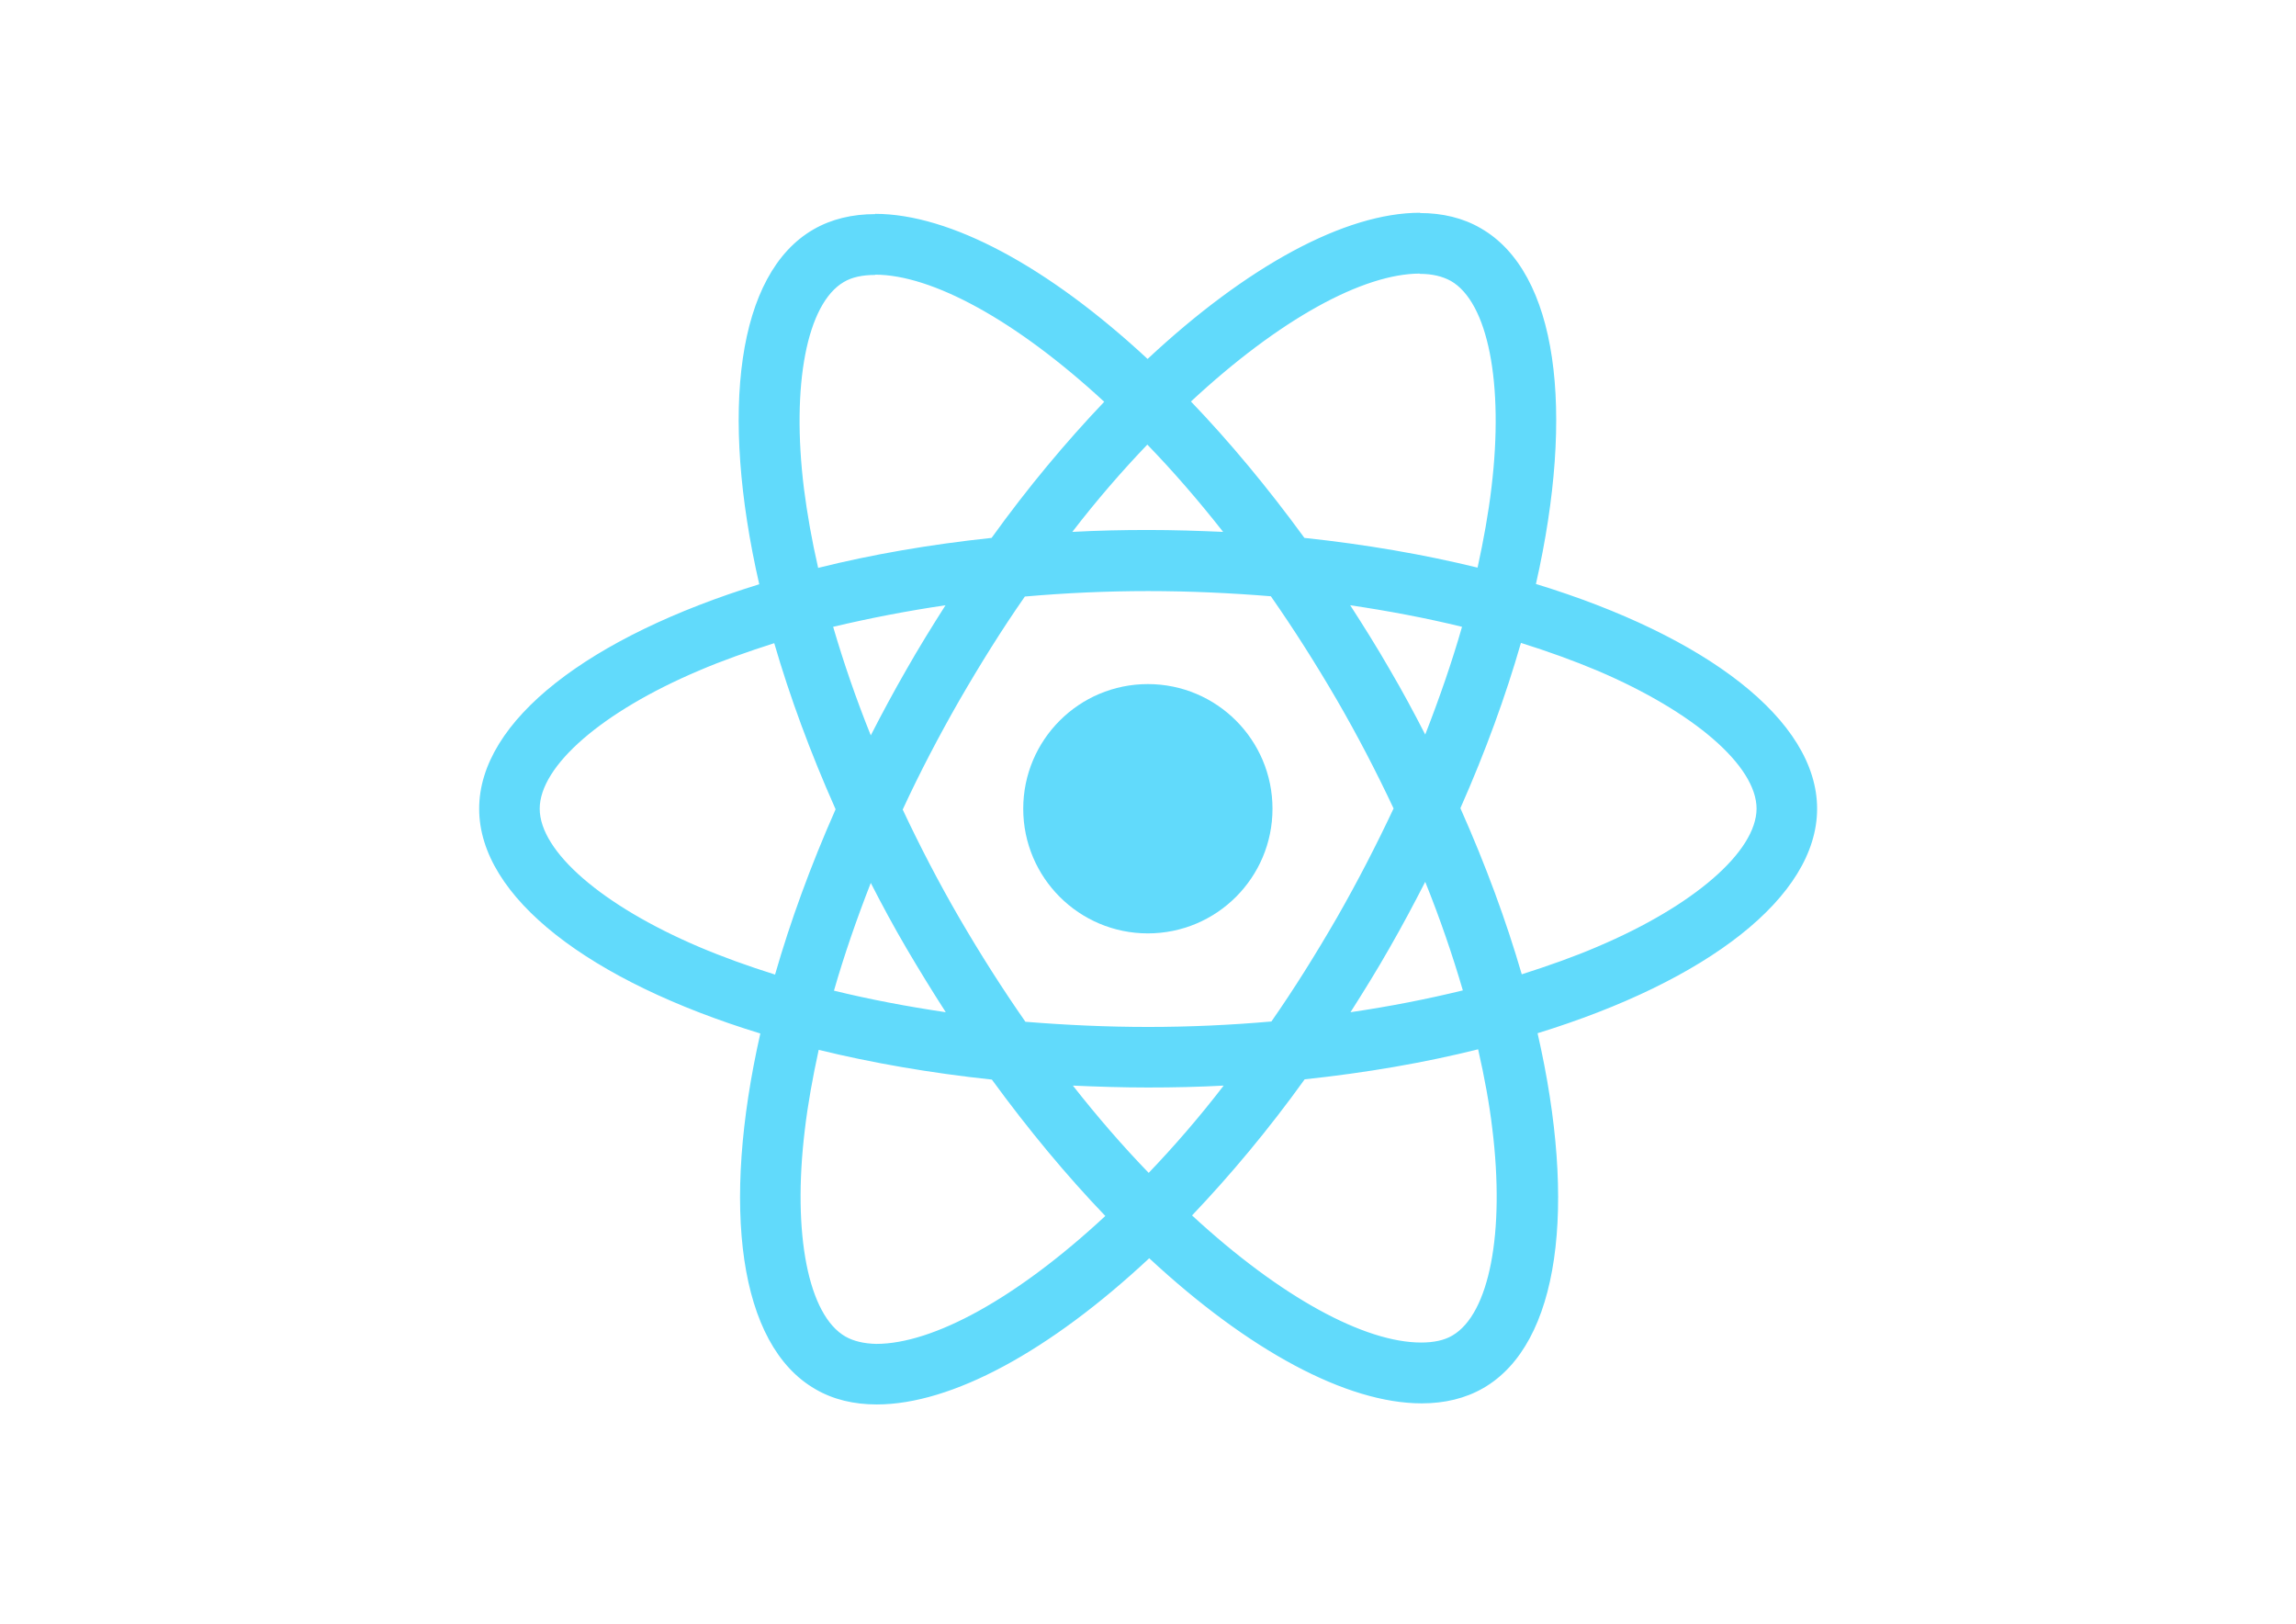
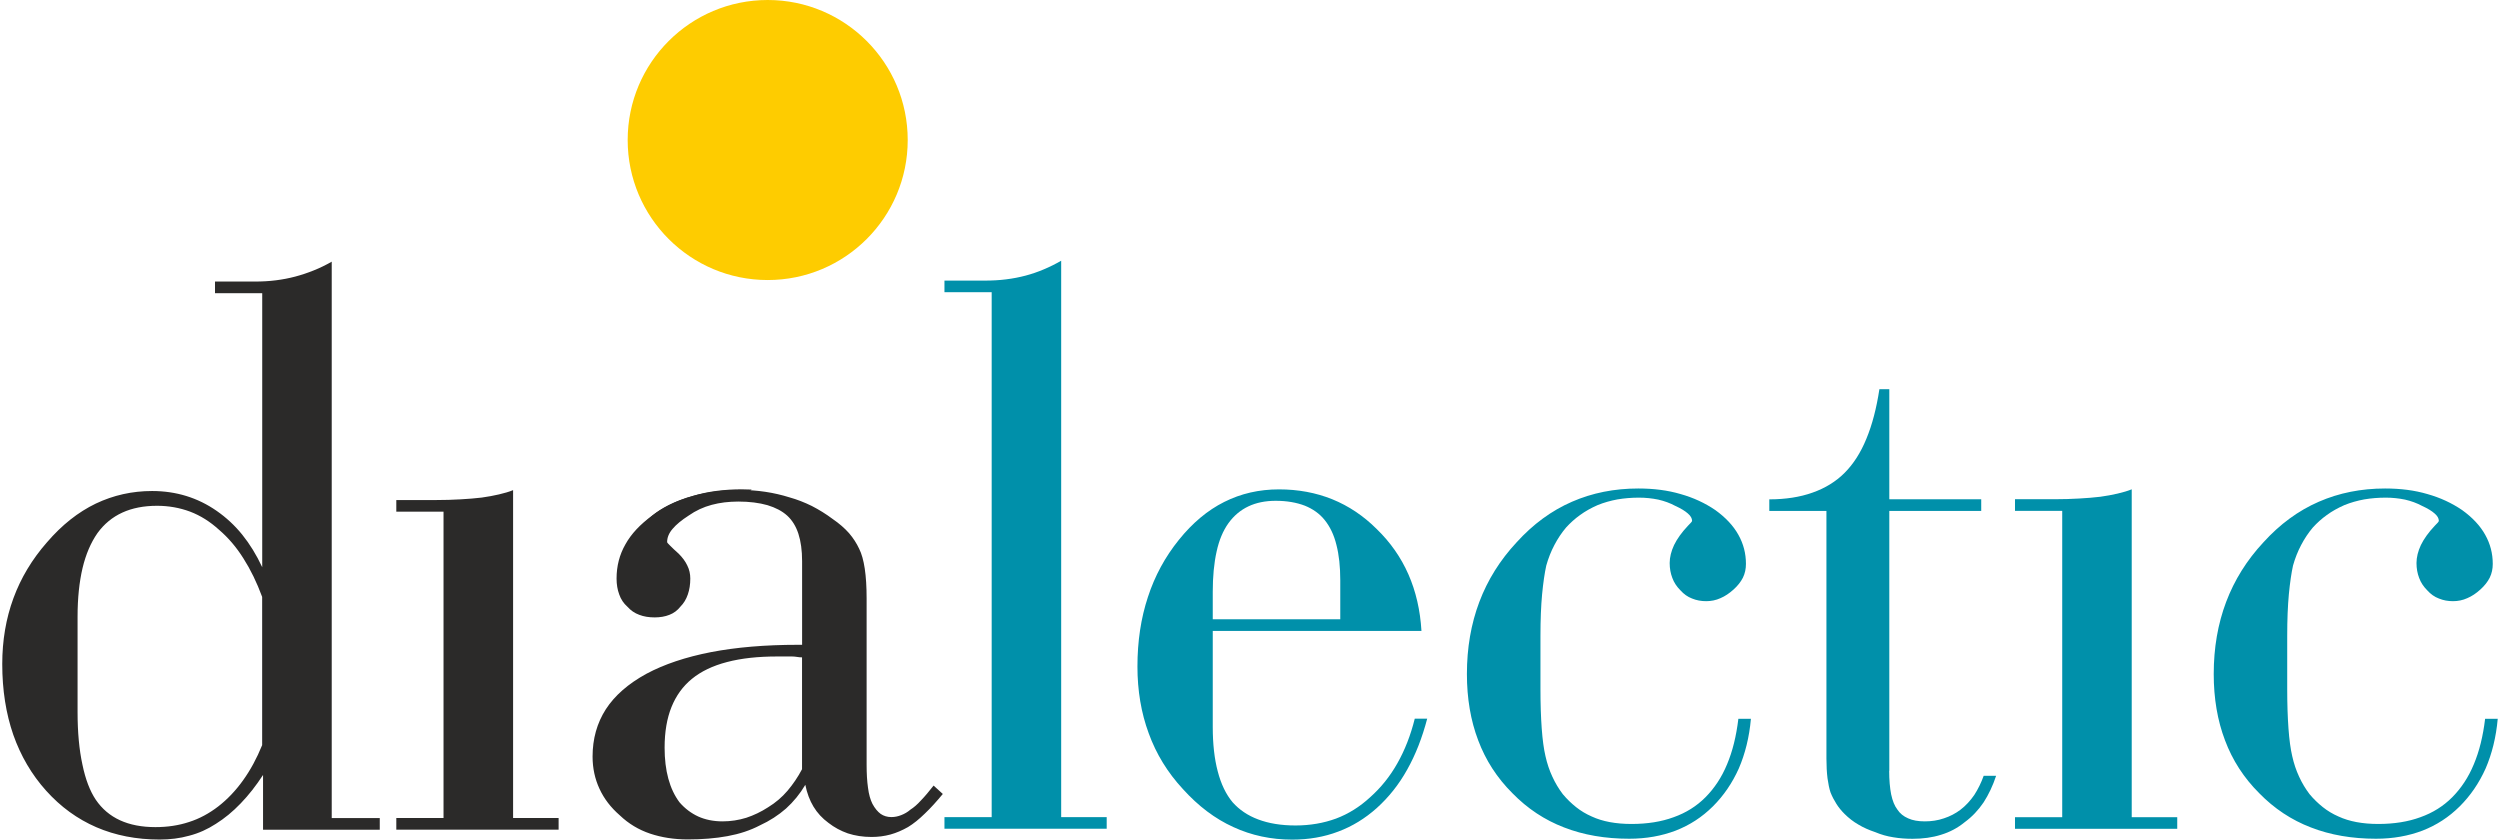
- <svg xmlns="http://www.w3.org/2000/svg" viewBox="0 0 841.9 595.3">
-   <g fill="#61DAFB">
-     <path d="M666.3 296.5c0-32.5-40.7-63.3-103.1-82.4 14.4-63.6 8-114.2-20.2-130.4-6.5-3.8-14.1-5.6-22.4-5.6v22.3c4.6 0 8.3.9 11.4 2.6 13.6 7.8 19.5 37.5 14.9 75.7-1.1 9.4-2.9 19.3-5.1 29.4-19.6-4.8-41-8.5-63.5-10.9-13.5-18.5-27.5-35.3-41.6-50 32.6-30.3 63.2-46.9 84-46.9V78c-27.5 0-63.5 19.6-99.9 53.6-36.4-33.8-72.4-53.2-99.9-53.2v22.3c20.7 0 51.4 16.5 84 46.6-14 14.7-28 31.4-41.3 49.9-22.6 2.4-44 6.1-63.6 11-2.3-10-4-19.7-5.2-29-4.7-38.2 1.1-67.9 14.6-75.8 3-1.8 6.9-2.6 11.5-2.6V78.5c-8.4 0-16 1.8-22.6 5.6-28.1 16.2-34.4 66.7-19.9 130.1-62.2 19.2-102.7 49.9-102.7 82.3 0 32.5 40.7 63.3 103.1 82.4-14.4 63.6-8 114.2 20.2 130.4 6.5 3.8 14.1 5.6 22.5 5.6 27.5 0 63.5-19.6 99.9-53.6 36.4 33.8 72.4 53.2 99.9 53.2 8.4 0 16-1.8 22.6-5.6 28.1-16.2 34.4-66.7 19.9-130.1 62-19.1 102.5-49.9 102.5-82.3zm-130.2-66.7c-3.7 12.9-8.3 26.2-13.5 39.5-4.1-8-8.4-16-13.1-24-4.6-8-9.5-15.8-14.4-23.4 14.2 2.1 27.9 4.7 41 7.9zm-45.8 106.5c-7.8 13.5-15.8 26.3-24.1 38.2-14.9 1.3-30 2-45.2 2-15.1 0-30.2-.7-45-1.9-8.3-11.9-16.4-24.6-24.2-38-7.6-13.1-14.5-26.4-20.8-39.8 6.2-13.4 13.2-26.8 20.7-39.9 7.8-13.5 15.8-26.3 24.1-38.2 14.9-1.3 30-2 45.2-2 15.1 0 30.2.7 45 1.9 8.3 11.9 16.4 24.6 24.2 38 7.6 13.1 14.5 26.4 20.8 39.8-6.3 13.4-13.2 26.8-20.7 39.9zm32.3-13c5.4 13.4 10 26.8 13.8 39.8-13.1 3.2-26.9 5.9-41.2 8 4.9-7.7 9.8-15.6 14.4-23.7 4.6-8 8.9-16.1 13-24.1zM421.2 430c-9.3-9.6-18.6-20.3-27.8-32 9 .4 18.2.7 27.5.7 9.4 0 18.7-.2 27.8-.7-9 11.7-18.3 22.4-27.5 32zm-74.4-58.9c-14.2-2.1-27.9-4.7-41-7.9 3.7-12.9 8.3-26.2 13.5-39.5 4.1 8 8.4 16 13.1 24 4.7 8 9.5 15.8 14.4 23.4zM420.7 163c9.3 9.6 18.6 20.3 27.8 32-9-.4-18.2-.7-27.5-.7-9.4 0-18.7.2-27.8.7 9-11.7 18.3-22.4 27.5-32zm-74 58.9c-4.9 7.7-9.8 15.6-14.4 23.7-4.6 8-8.9 16-13 24-5.4-13.4-10-26.8-13.8-39.8 13.1-3.1 26.9-5.8 41.2-7.9zm-90.5 125.2c-35.4-15.1-58.3-34.9-58.3-50.6 0-15.7 22.9-35.6 58.3-50.6 8.6-3.7 18-7 27.7-10.1 5.7 19.6 13.2 40 22.5 60.9-9.2 20.8-16.6 41.1-22.2 60.6-9.9-3.1-19.3-6.5-28-10.2zM310 490c-13.6-7.8-19.5-37.5-14.9-75.7 1.1-9.4 2.9-19.3 5.1-29.4 19.6 4.8 41 8.5 63.5 10.9 13.5 18.5 27.5 35.3 41.6 50-32.6 30.3-63.2 46.9-84 46.9-4.5-.1-8.3-1-11.3-2.7zm237.2-76.2c4.7 38.2-1.1 67.9-14.6 75.8-3 1.8-6.9 2.6-11.5 2.6-20.7 0-51.4-16.5-84-46.6 14-14.7 28-31.4 41.3-49.9 22.6-2.4 44-6.1 63.6-11 2.3 10.1 4.1 19.8 5.2 29.1zm38.5-66.7c-8.6 3.7-18 7-27.7 10.1-5.7-19.6-13.2-40-22.5-60.9 9.2-20.8 16.6-41.1 22.2-60.6 9.9 3.1 19.3 6.5 28.1 10.2 35.4 15.1 58.3 34.9 58.3 50.6-.1 15.7-23 35.6-58.4 50.6zM320.8 78.4z" />
-     <circle cx="420.9" cy="296.5" r="45.7" />
-     <path d="M520.5 78.1z" />
+ <svg xmlns="http://www.w3.org/2000/svg" xml:space="preserve" width="268px" height="90px" style="shape-rendering:geometricPrecision; text-rendering:geometricPrecision; image-rendering:optimizeQuality; fill-rule:evenodd; clip-rule:evenodd" viewBox="0 0 39.53 13.299">
+   <defs>
+     <style type="text/css">
+    
+     .fil2 {fill:#FECC00}
+     .fil1 {fill:#2B2A29;fill-rule:nonzero}
+     .fil0 {fill:#0090AA;fill-rule:nonzero}
+    
+   </style>
+   </defs>
+   <g id="Layer_x0020_1">
+     <g id="_83922488">
+       <path id="_82475144" class="fil0" d="M39.53 11.384c-0.026,0.295 -0.092,0.557 -0.192,0.789 -0.103,0.23 -0.24,0.431 -0.411,0.601 -0.171,0.17 -0.367,0.297 -0.588,0.383 -0.223,0.085 -0.468,0.129 -0.737,0.129 -0.38,0 -0.724,-0.059 -1.032,-0.179 -0.308,-0.118 -0.581,-0.299 -0.818,-0.542 -0.243,-0.242 -0.424,-0.522 -0.542,-0.837 -0.12,-0.315 -0.179,-0.665 -0.179,-1.052 0,-0.826 0.262,-1.521 0.787,-2.085 0.262,-0.289 0.555,-0.503 0.877,-0.643 0.321,-0.14 0.671,-0.21 1.051,-0.21 0.243,0 0.466,0.028 0.669,0.088 0.203,0.057 0.387,0.142 0.551,0.254 0.164,0.118 0.286,0.249 0.365,0.391 0.081,0.144 0.12,0.297 0.12,0.461 0,0.079 -0.015,0.151 -0.048,0.219 -0.033,0.065 -0.083,0.129 -0.149,0.188 -0.065,0.059 -0.133,0.105 -0.206,0.136 -0.072,0.033 -0.149,0.048 -0.227,0.048 -0.079,0 -0.153,-0.013 -0.223,-0.042 -0.07,-0.026 -0.131,-0.07 -0.184,-0.129 -0.059,-0.059 -0.103,-0.125 -0.129,-0.197 -0.028,-0.072 -0.042,-0.151 -0.042,-0.236 0,-0.092 0.024,-0.188 0.07,-0.286 0.048,-0.098 0.12,-0.199 0.219,-0.304 0.02,-0.02 0.035,-0.037 0.048,-0.05 0.011,-0.013 0.017,-0.022 0.017,-0.028 0,-0.039 -0.022,-0.079 -0.068,-0.118 -0.044,-0.039 -0.109,-0.079 -0.195,-0.118 -0.085,-0.046 -0.177,-0.079 -0.273,-0.101 -0.098,-0.02 -0.199,-0.031 -0.304,-0.031 -0.118,0 -0.232,0.009 -0.343,0.028 -0.109,0.02 -0.214,0.05 -0.313,0.09 -0.105,0.046 -0.197,0.098 -0.278,0.157 -0.083,0.059 -0.155,0.125 -0.221,0.197 -0.072,0.085 -0.133,0.177 -0.186,0.278 -0.052,0.098 -0.096,0.208 -0.129,0.326 -0.026,0.118 -0.048,0.269 -0.066,0.455 -0.017,0.184 -0.026,0.404 -0.026,0.66l0 0.407 0 0.433c0,0.236 0.007,0.446 0.02,0.625 0.013,0.179 0.033,0.326 0.059,0.437 0.026,0.118 0.063,0.227 0.109,0.326 0.046,0.101 0.101,0.192 0.166,0.278 0.066,0.079 0.136,0.146 0.21,0.205 0.074,0.059 0.157,0.109 0.249,0.149 0.171,0.079 0.38,0.118 0.63,0.118 0.249,0 0.472,-0.035 0.667,-0.107 0.197,-0.07 0.363,-0.175 0.501,-0.313 0.144,-0.144 0.26,-0.319 0.345,-0.525 0.087,-0.206 0.146,-0.446 0.179,-0.721l0.197 0z" />
+       <path id="_82475072" class="fil0" d="M32.631 8.092l-0.748 0 0 -0.184 0.629 0c0.138,0 0.267,-0.004 0.385,-0.011 0.12,-0.007 0.232,-0.015 0.337,-0.028 0.098,-0.013 0.19,-0.031 0.273,-0.05 0.085,-0.02 0.159,-0.041 0.225,-0.068l0 5.194 0.721 0 0 0.184 -2.57 0 0 -0.184 0.748 0 0 -4.853z" />
+       <path id="_82475000" class="fil0" d="M29.89 12.21c0,0.144 0.011,0.269 0.031,0.372 0.022,0.105 0.055,0.186 0.101,0.245 0.039,0.059 0.096,0.105 0.168,0.136 0.072,0.033 0.16,0.048 0.265,0.048 0.105,0 0.206,-0.015 0.302,-0.048 0.096,-0.031 0.184,-0.077 0.262,-0.136 0.085,-0.065 0.157,-0.144 0.219,-0.234 0.059,-0.092 0.109,-0.192 0.149,-0.304l0.197 0c-0.052,0.157 -0.118,0.297 -0.199,0.422 -0.083,0.122 -0.181,0.227 -0.299,0.313 -0.112,0.092 -0.236,0.157 -0.374,0.199 -0.138,0.044 -0.289,0.064 -0.452,0.064 -0.105,0 -0.206,-0.007 -0.304,-0.024 -0.098,-0.015 -0.194,-0.042 -0.286,-0.081 -0.098,-0.033 -0.188,-0.072 -0.267,-0.12 -0.081,-0.046 -0.153,-0.103 -0.219,-0.168 -0.052,-0.052 -0.096,-0.105 -0.131,-0.162 -0.035,-0.055 -0.066,-0.114 -0.092,-0.179 -0.02,-0.059 -0.035,-0.133 -0.048,-0.225 -0.011,-0.09 -0.017,-0.195 -0.017,-0.313l0 -0.262 0 -3.659 -0.905 0 0 -0.184c0.256,0 0.485,-0.035 0.686,-0.107 0.199,-0.07 0.37,-0.175 0.507,-0.313 0.138,-0.138 0.254,-0.317 0.345,-0.54 0.092,-0.221 0.16,-0.483 0.206,-0.785l0.157 0 0 1.744 1.456 0 0 0.184 -1.456 0 0 4.118z" />
+       <path id="_82474904" class="fil0" d="M27.7 11.384c-0.026,0.295 -0.092,0.557 -0.192,0.789 -0.103,0.23 -0.24,0.431 -0.411,0.601 -0.171,0.17 -0.367,0.297 -0.588,0.383 -0.223,0.085 -0.468,0.129 -0.737,0.129 -0.38,0 -0.724,-0.059 -1.032,-0.179 -0.308,-0.118 -0.581,-0.299 -0.818,-0.542 -0.243,-0.242 -0.424,-0.522 -0.542,-0.837 -0.12,-0.315 -0.179,-0.665 -0.179,-1.052 0,-0.826 0.262,-1.521 0.787,-2.085 0.262,-0.289 0.555,-0.503 0.877,-0.643 0.321,-0.14 0.671,-0.21 1.051,-0.21 0.243,0 0.466,0.028 0.669,0.088 0.203,0.057 0.387,0.142 0.551,0.254 0.164,0.118 0.286,0.249 0.365,0.391 0.081,0.144 0.12,0.297 0.12,0.461 0,0.079 -0.015,0.151 -0.048,0.219 -0.033,0.065 -0.083,0.129 -0.149,0.188 -0.066,0.059 -0.133,0.105 -0.206,0.136 -0.072,0.033 -0.149,0.048 -0.227,0.048 -0.079,0 -0.153,-0.013 -0.223,-0.042 -0.07,-0.026 -0.131,-0.07 -0.184,-0.129 -0.059,-0.059 -0.103,-0.125 -0.129,-0.197 -0.028,-0.072 -0.042,-0.151 -0.042,-0.236 0,-0.092 0.024,-0.188 0.07,-0.286 0.048,-0.098 0.12,-0.199 0.219,-0.304 0.02,-0.02 0.035,-0.037 0.048,-0.05 0.011,-0.013 0.018,-0.022 0.018,-0.028 0,-0.039 -0.022,-0.079 -0.068,-0.118 -0.044,-0.039 -0.109,-0.079 -0.195,-0.118 -0.085,-0.046 -0.177,-0.079 -0.273,-0.101 -0.098,-0.02 -0.199,-0.031 -0.304,-0.031 -0.118,0 -0.232,0.009 -0.343,0.028 -0.109,0.02 -0.214,0.05 -0.313,0.09 -0.105,0.046 -0.197,0.098 -0.278,0.157 -0.083,0.059 -0.155,0.125 -0.221,0.197 -0.072,0.085 -0.133,0.177 -0.186,0.278 -0.052,0.098 -0.096,0.208 -0.129,0.326 -0.026,0.118 -0.048,0.269 -0.066,0.455 -0.017,0.184 -0.026,0.404 -0.026,0.66l0 0.407 0 0.433c0,0.236 0.007,0.446 0.02,0.625 0.013,0.179 0.033,0.326 0.059,0.437 0.026,0.118 0.063,0.227 0.109,0.326 0.046,0.101 0.101,0.192 0.166,0.278 0.066,0.079 0.136,0.146 0.21,0.205 0.074,0.059 0.157,0.109 0.249,0.149 0.17,0.079 0.38,0.118 0.63,0.118 0.249,0 0.472,-0.035 0.667,-0.107 0.197,-0.07 0.363,-0.175 0.501,-0.313 0.144,-0.144 0.26,-0.319 0.345,-0.525 0.087,-0.206 0.146,-0.446 0.179,-0.721l0.197 0z" />
+       <path id="_340439000" class="fil0" d="M19.175 9.994l0 1.521c0,0.269 0.026,0.505 0.079,0.704 0.052,0.201 0.131,0.365 0.236,0.49 0.105,0.118 0.24,0.21 0.404,0.271 0.166,0.063 0.363,0.096 0.592,0.096 0.23,0 0.444,-0.037 0.641,-0.109 0.197,-0.074 0.376,-0.186 0.54,-0.337 0.17,-0.151 0.315,-0.33 0.433,-0.54 0.118,-0.208 0.21,-0.444 0.275,-0.706l0.197 0c-0.079,0.302 -0.184,0.571 -0.317,0.807 -0.131,0.236 -0.293,0.439 -0.483,0.61 -0.184,0.164 -0.387,0.289 -0.61,0.372 -0.223,0.085 -0.466,0.127 -0.728,0.127 -0.335,0 -0.645,-0.066 -0.933,-0.199 -0.289,-0.131 -0.555,-0.332 -0.798,-0.601 -0.243,-0.262 -0.424,-0.557 -0.542,-0.883 -0.12,-0.324 -0.179,-0.678 -0.179,-1.058 0,-0.4 0.055,-0.767 0.166,-1.102 0.109,-0.335 0.273,-0.636 0.49,-0.905 0.216,-0.269 0.457,-0.47 0.719,-0.601 0.265,-0.133 0.553,-0.199 0.868,-0.199 0.302,0 0.584,0.052 0.844,0.157 0.258,0.105 0.494,0.262 0.704,0.472 0.433,0.42 0.669,0.957 0.708,1.613l-3.305 0zm0 -0.184l2.02 0 0 -0.617c0,-0.216 -0.02,-0.404 -0.061,-0.562 -0.039,-0.16 -0.103,-0.291 -0.188,-0.396 -0.079,-0.098 -0.184,-0.173 -0.313,-0.225 -0.131,-0.05 -0.284,-0.077 -0.461,-0.077 -0.328,0 -0.577,0.118 -0.748,0.354 -0.085,0.118 -0.149,0.269 -0.188,0.45 -0.041,0.184 -0.061,0.396 -0.061,0.638l0 0.433z" />
+       <path id="_340438904" class="fil0" d="M14.925 13.128l0 -0.184 0.748 0 0 -8.315 -0.748 0 0 -0.184 0.629 0c0.125,0 0.241,-0.006 0.348,-0.02 0.107,-0.013 0.21,-0.033 0.308,-0.059 0.098,-0.026 0.194,-0.059 0.286,-0.098 0.094,-0.039 0.186,-0.085 0.278,-0.138l0 8.814 0.721 0 0 0.184 -2.571 0z" />
+       <path id="_340438784" class="fil1" d="M11.702 7.935l-0.014 -0c-0.884,-0.003 -1.359,0.303 -1.646,0.541 0.083,-0.155 0.274,-0.446 0.909,-0.624 0.232,-0.068 0.488,-0.101 0.763,-0.101 0.052,0 0.104,0.002 0.156,0.004 -0.058,0.058 -0.114,0.118 -0.168,0.179z" />
+       <circle id="_340438688" class="fil2" cx="12.125" cy="2.218" r="2.218" />
+       <path id="_340438640" class="fil1" d="M1.193 11.279c0,0.321 0.026,0.599 0.077,0.833 0.048,0.234 0.12,0.42 0.212,0.557 0.197,0.289 0.512,0.433 0.944,0.433 0.19,0 0.367,-0.026 0.533,-0.081 0.164,-0.052 0.319,-0.136 0.463,-0.247 0.144,-0.112 0.275,-0.249 0.391,-0.411 0.118,-0.164 0.219,-0.35 0.304,-0.56l0 -2.348c-0.085,-0.23 -0.184,-0.433 -0.297,-0.61 -0.111,-0.177 -0.24,-0.328 -0.385,-0.452 -0.144,-0.131 -0.297,-0.227 -0.461,-0.289 -0.164,-0.061 -0.339,-0.092 -0.522,-0.092 -0.42,0 -0.734,0.144 -0.944,0.433 -0.105,0.151 -0.184,0.335 -0.236,0.553 -0.052,0.221 -0.079,0.477 -0.079,0.772l0 1.508zm2.938 0.997c-0.111,0.17 -0.229,0.321 -0.354,0.45 -0.125,0.131 -0.256,0.238 -0.393,0.324 -0.131,0.085 -0.271,0.149 -0.422,0.188 -0.149,0.042 -0.306,0.061 -0.47,0.061 -0.367,0 -0.702,-0.066 -1.001,-0.195 -0.302,-0.131 -0.566,-0.323 -0.796,-0.579 -0.23,-0.256 -0.402,-0.551 -0.52,-0.885 -0.116,-0.335 -0.175,-0.708 -0.175,-1.121 0,-0.748 0.236,-1.39 0.708,-1.928 0.236,-0.275 0.494,-0.479 0.774,-0.614 0.28,-0.133 0.577,-0.199 0.892,-0.199 0.38,0 0.721,0.105 1.023,0.315 0.151,0.105 0.286,0.23 0.404,0.376 0.12,0.149 0.225,0.319 0.317,0.516l0 -4.341 -0.748 0 0 -0.184 0.629 0c0.118,0 0.23,-0.006 0.337,-0.02 0.105,-0.013 0.208,-0.033 0.306,-0.059 0.098,-0.026 0.197,-0.059 0.293,-0.098 0.098,-0.039 0.192,-0.085 0.284,-0.138l0 8.814 0.761 0 0 0.184 -1.849 0 0 -0.866zm2.859 -4.171l-0.748 0 0 -0.184 0.63 0c0.138,0 0.267,-0.004 0.385,-0.011 0.12,-0.007 0.232,-0.015 0.337,-0.028 0.098,-0.013 0.19,-0.031 0.273,-0.05 0.085,-0.02 0.16,-0.041 0.225,-0.068l0 5.194 0.721 0 0 0.184 -2.571 0 0 -0.184 0.748 0 0 -4.853zm7.909 4.472c-0.098,0.118 -0.192,0.223 -0.284,0.31 -0.092,0.09 -0.181,0.162 -0.267,0.214 -0.092,0.052 -0.184,0.092 -0.278,0.118 -0.096,0.026 -0.195,0.039 -0.3,0.039 -0.138,0 -0.262,-0.02 -0.376,-0.057 -0.111,-0.039 -0.214,-0.094 -0.306,-0.166 -0.098,-0.072 -0.177,-0.157 -0.238,-0.258 -0.059,-0.098 -0.103,-0.214 -0.129,-0.345 -0.085,0.144 -0.188,0.269 -0.306,0.376 -0.12,0.105 -0.258,0.195 -0.415,0.267 -0.151,0.079 -0.321,0.135 -0.512,0.17 -0.19,0.035 -0.4,0.052 -0.629,0.052 -0.216,0 -0.415,-0.031 -0.597,-0.092 -0.181,-0.061 -0.341,-0.157 -0.479,-0.289 -0.144,-0.125 -0.251,-0.265 -0.323,-0.422 -0.072,-0.155 -0.109,-0.326 -0.109,-0.509 0,-0.282 0.07,-0.531 0.21,-0.75 0.14,-0.216 0.354,-0.404 0.643,-0.562 0.282,-0.151 0.623,-0.265 1.023,-0.343 0.4,-0.077 0.859,-0.116 1.377,-0.116l0.066 0 0 -1.325c0,-0.17 -0.02,-0.315 -0.059,-0.435 -0.039,-0.118 -0.098,-0.214 -0.177,-0.286 -0.079,-0.072 -0.184,-0.127 -0.313,-0.166 -0.131,-0.037 -0.284,-0.057 -0.461,-0.057 -0.151,0 -0.291,0.017 -0.422,0.052 -0.131,0.035 -0.254,0.092 -0.365,0.17 -0.112,0.072 -0.197,0.142 -0.254,0.21 -0.059,0.068 -0.087,0.138 -0.087,0.21 0,0.007 0.015,0.026 0.048,0.057 0.031,0.033 0.077,0.074 0.135,0.127 0.059,0.059 0.105,0.12 0.136,0.186 0.033,0.065 0.048,0.135 0.048,0.208 0,0.092 -0.013,0.177 -0.039,0.251 -0.026,0.077 -0.066,0.142 -0.118,0.194 -0.046,0.059 -0.105,0.103 -0.173,0.129 -0.07,0.028 -0.149,0.041 -0.234,0.041 -0.092,0 -0.173,-0.013 -0.245,-0.041 -0.072,-0.026 -0.136,-0.07 -0.188,-0.129 -0.059,-0.052 -0.103,-0.118 -0.129,-0.194 -0.028,-0.074 -0.042,-0.16 -0.042,-0.251 0,-0.197 0.046,-0.378 0.14,-0.542 0.092,-0.166 0.234,-0.317 0.424,-0.455 0.184,-0.138 0.394,-0.241 0.627,-0.306 0.232,-0.068 0.488,-0.101 0.763,-0.101 0.276,0 0.538,0.04 0.787,0.118 0.118,0.033 0.236,0.079 0.352,0.136 0.114,0.059 0.225,0.127 0.33,0.206 0.105,0.072 0.19,0.146 0.26,0.225 0.068,0.079 0.12,0.162 0.16,0.247 0.079,0.157 0.118,0.42 0.118,0.787l0 2.636c0,0.138 0.007,0.258 0.022,0.363 0.013,0.103 0.037,0.188 0.07,0.254 0.039,0.072 0.083,0.125 0.131,0.16 0.048,0.033 0.105,0.05 0.17,0.05 0.052,0 0.105,-0.011 0.155,-0.031 0.052,-0.02 0.101,-0.048 0.146,-0.087 0.052,-0.033 0.109,-0.081 0.168,-0.147 0.061,-0.063 0.127,-0.142 0.199,-0.234l0.144 0.131zm-2.23 -0.393l0 -1.771c-0.026,0 -0.052,-0.002 -0.079,-0.007 -0.026,-0.004 -0.052,-0.007 -0.079,-0.007 -0.052,0 -0.131,0 -0.236,0 -0.302,0 -0.566,0.028 -0.794,0.088 -0.227,0.059 -0.413,0.149 -0.557,0.267 -0.144,0.118 -0.251,0.267 -0.323,0.446 -0.072,0.179 -0.109,0.393 -0.109,0.643 0,0.367 0.079,0.656 0.236,0.866 0.085,0.098 0.184,0.173 0.297,0.225 0.111,0.05 0.24,0.077 0.385,0.077 0.131,0 0.256,-0.02 0.376,-0.057 0.118,-0.039 0.234,-0.094 0.345,-0.166 0.118,-0.072 0.221,-0.16 0.308,-0.262 0.087,-0.103 0.164,-0.216 0.23,-0.341z" />
+     </g>
  </g>
</svg>
